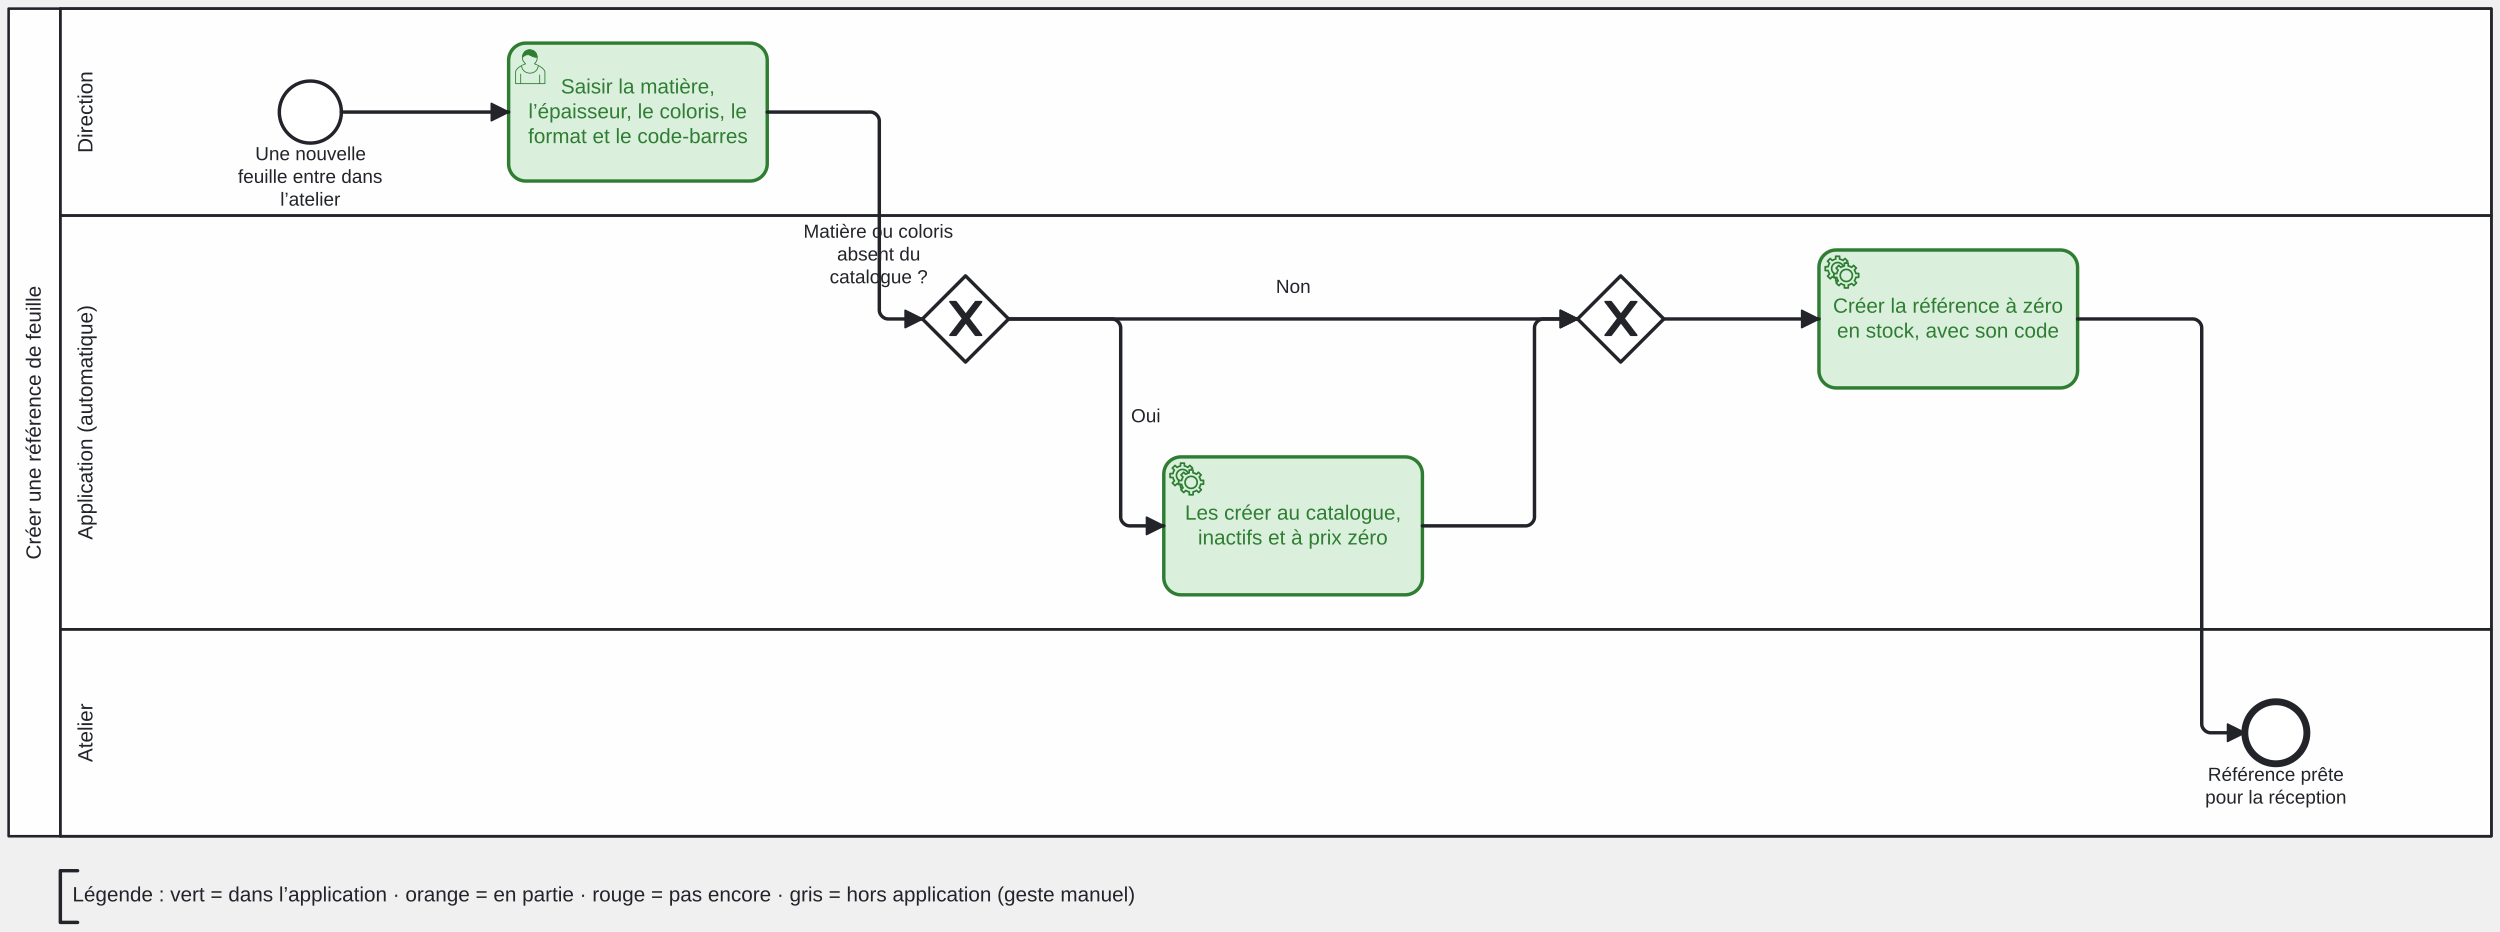
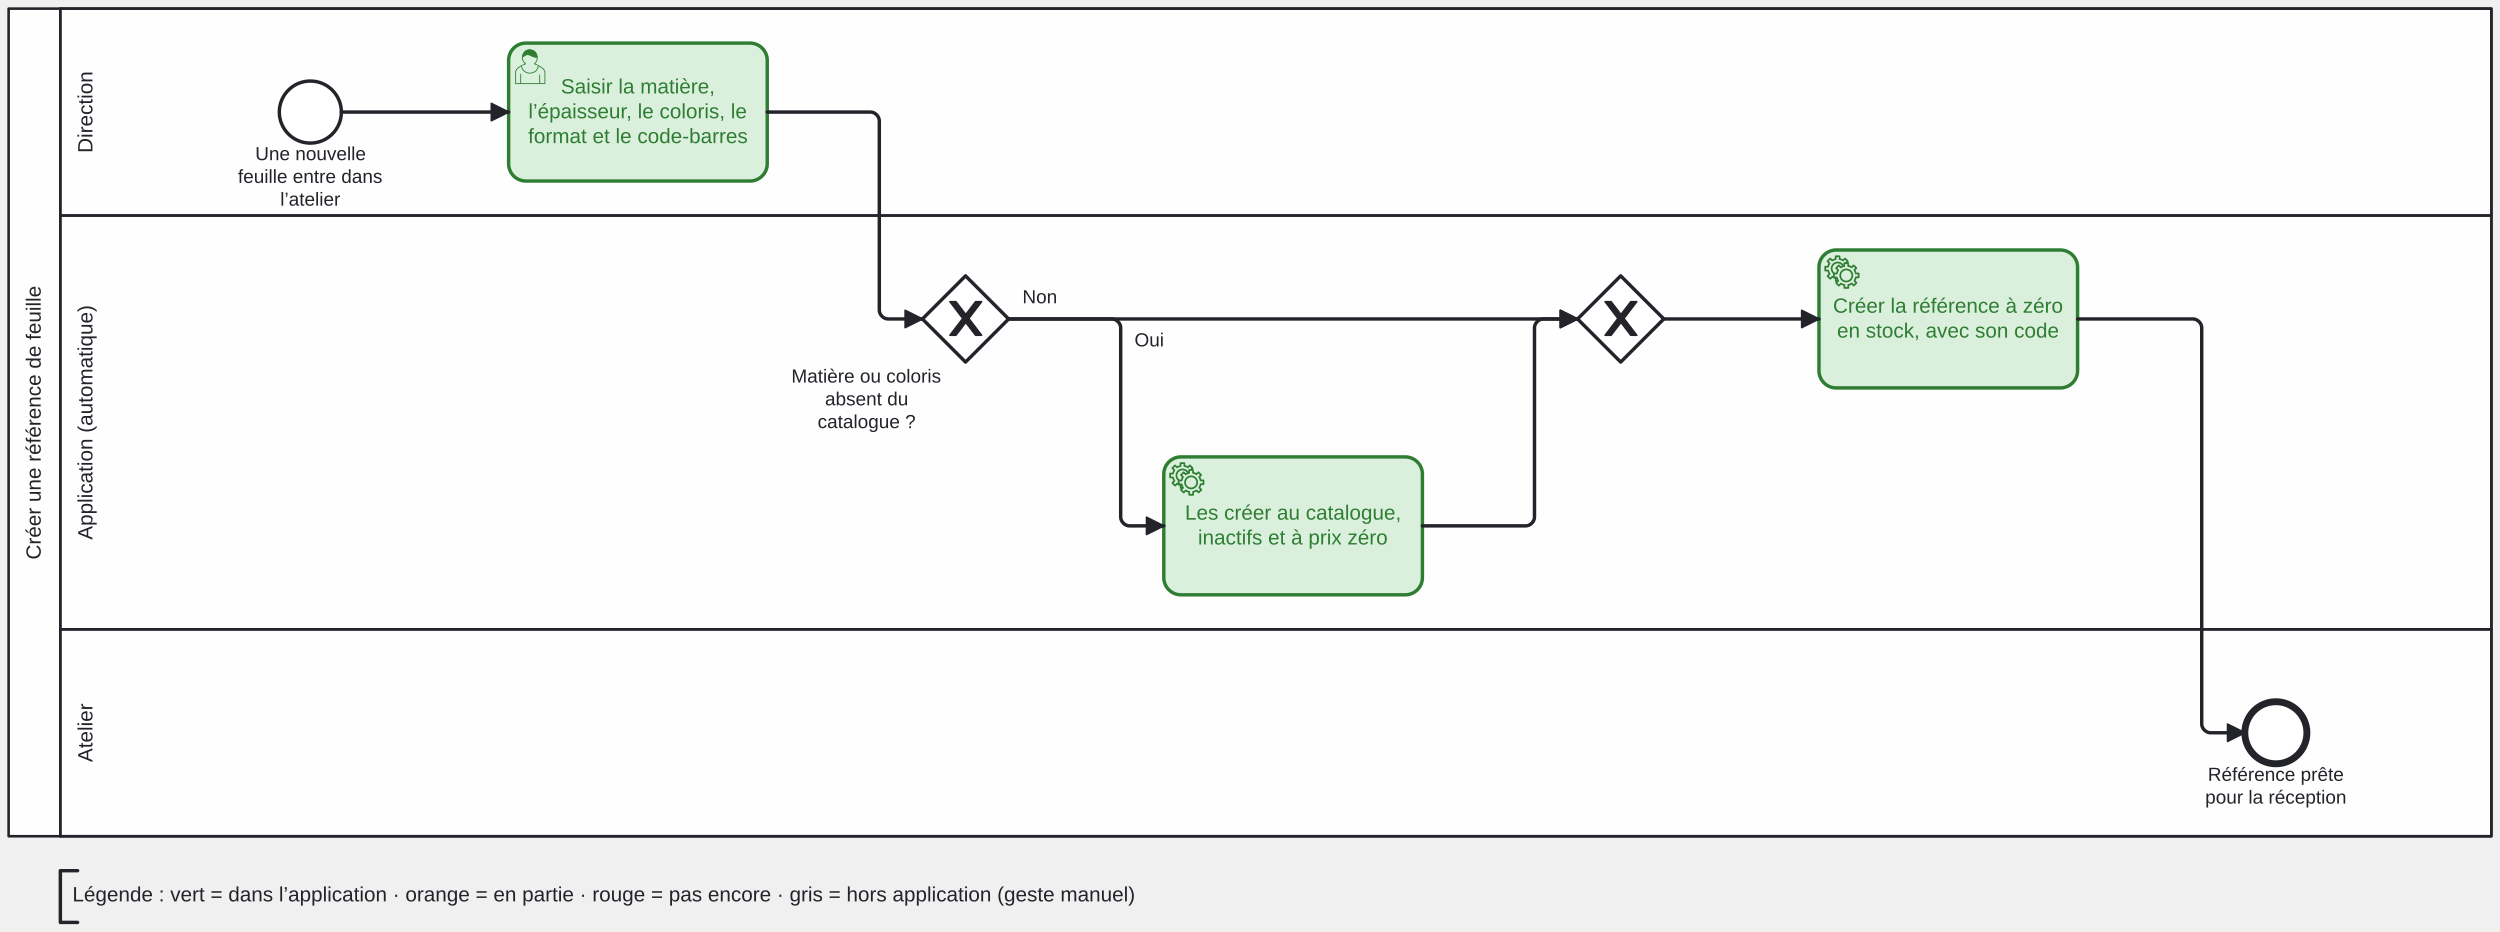
<svg xmlns="http://www.w3.org/2000/svg" width="1450" height="540" viewBox="35 35 1450 540" version="1.1">
  <g class="djs-group">
    <g class="djs-element djs-shape" data-element-id="P15_materiaux_pool" transform="matrix(1 0 0 1 40 40)" style="display: block;">
      <g class="djs-visual">
        <rect x="0" y="0" width="1440" height="480" rx="0" ry="0" style="stroke-linecap: round; stroke-linejoin: round; stroke: rgb(34, 36, 42); stroke-width: 1.5px; fill: white; fill-opacity: 0.95;" />
        <path style="fill: none; stroke-linecap: round; stroke-linejoin: round; stroke: rgb(34, 36, 42); stroke-width: 1.5px;" d="M30,0L30,480" />
        <text lineHeight="1.2" class="djs-label" transform="matrix(-1.83697e-16 -1 1 -1.83697e-16 0 480)" style="font-family: Arial, sans-serif; font-size: 12px; font-weight: normal; fill: rgb(34, 36, 42);">
          <tspan x="160.457" y="18.6">Créer une référence de feuille</tspan>
        </text>
      </g>
      <rect class="djs-hit djs-hit-all" x="0" y="0" width="1440" height="480" style="fill: none; stroke-opacity: 0; stroke: white; stroke-width: 15px;" />
      <rect x="-5" y="-5" rx="4" width="1450" height="490" class="djs-outline" style="fill: none;" />
    </g>
    <g class="djs-children">
      <g class="djs-group">
        <g class="djs-element djs-shape" data-element-id="P15_materiaux_voie_atelier" transform="matrix(1 0 0 1 70 400)" style="display: block;">
          <g class="djs-visual">
            <rect x="0" y="0" width="1410" height="120" rx="0" ry="0" style="stroke-linecap: round; stroke-linejoin: round; stroke: rgb(34, 36, 42); stroke-width: 1.5px; fill: white; fill-opacity: 0.25;" />
            <text lineHeight="1.2" class="djs-label" transform="matrix(-1.83697e-16 -1 1 -1.83697e-16 0 120)" style="font-family: Arial, sans-serif; font-size: 12px; font-weight: normal; fill: rgb(34, 36, 42);">
              <tspan x="42.991" y="18.6">Atelier</tspan>
            </text>
          </g>
          <rect class="djs-hit djs-hit-all" x="0" y="0" width="1410" height="120" style="fill: none; stroke-opacity: 0; stroke: white; stroke-width: 15px;" />
          <rect x="-5" y="-5" rx="4" width="1420" height="130" class="djs-outline" style="fill: none;" />
        </g>
      </g>
      <g class="djs-group">
        <g class="djs-element djs-shape" data-element-id="P15_materiaux_voie_systeme" transform="matrix(1 0 0 1 70 160)" style="display: block;">
          <g class="djs-visual">
            <rect x="0" y="0" width="1410" height="240" rx="0" ry="0" style="stroke-linecap: round; stroke-linejoin: round; stroke: rgb(34, 36, 42); stroke-width: 1.5px; fill: white; fill-opacity: 0.25;" />
            <text lineHeight="1.2" class="djs-label" transform="matrix(-1.83697e-16 -1 1 -1.83697e-16 0 240)" style="font-family: Arial, sans-serif; font-size: 12px; font-weight: normal; fill: rgb(34, 36, 42);">
              <tspan x="51.959" y="18.6">Application (automatique)</tspan>
            </text>
          </g>
          <rect class="djs-hit djs-hit-all" x="0" y="0" width="1410" height="240" style="fill: none; stroke-opacity: 0; stroke: white; stroke-width: 15px;" />
          <rect x="-5" y="-5" rx="4" width="1420" height="250" class="djs-outline" style="fill: none;" />
        </g>
      </g>
      <g class="djs-group">
        <g class="djs-element djs-shape" data-element-id="P15_materiaux_voie_direction" transform="matrix(1 0 0 1 70 40)" style="display: block;">
          <g class="djs-visual">
            <rect x="0" y="0" width="1410" height="120" rx="0" ry="0" style="stroke-linecap: round; stroke-linejoin: round; stroke: rgb(34, 36, 42); stroke-width: 1.5px; fill: white; fill-opacity: 0.25;" />
            <text lineHeight="1.2" class="djs-label" transform="matrix(-1.83697e-16 -1 1 -1.83697e-16 0 120)" style="font-family: Arial, sans-serif; font-size: 12px; font-weight: normal; fill: rgb(34, 36, 42);">
              <tspan x="36.32" y="18.6">Direction</tspan>
            </text>
          </g>
          <rect class="djs-hit djs-hit-all" x="0" y="0" width="1410" height="120" style="fill: none; stroke-opacity: 0; stroke: white; stroke-width: 15px;" />
          <rect x="-5" y="-5" rx="4" width="1420" height="130" class="djs-outline" style="fill: none;" />
        </g>
      </g>
      <g class="djs-group">
        <g class="djs-element djs-shape" data-element-id="P15_materiaux_d" transform="matrix(1 0 0 1 197 82)" style="display: block;">
          <g class="djs-visual">
            <circle cx="18" cy="18" r="18" style="stroke-linecap: round; stroke-linejoin: round; stroke: rgb(34, 36, 42); stroke-width: 2px; fill: white; fill-opacity: 0.95;" />
          </g>
          <rect class="djs-hit djs-hit-all" x="0" y="0" width="36" height="36" style="fill: none; stroke-opacity: 0; stroke: white; stroke-width: 15px;" />
          <circle cx="18" cy="18" r="23" class="djs-outline" style="fill: none;" />
        </g>
      </g>
      <g class="djs-group">
        <g class="djs-element djs-shape" data-element-id="P15_materiaux_d_label" transform="matrix(1 0 0 1 173 118)" style="display: block;">
          <g class="djs-visual">
            <text lineHeight="1.2" class="djs-label" style="font-family: Arial, sans-serif; font-size: 11px; font-weight: normal; fill: rgb(34, 36, 42);">
              <tspan x="10.03" y="9.9">Une nouvelle </tspan>
              <tspan x="0" y="23.1">feuille entre dans </tspan>
              <tspan x="24.547" y="36.3">l’atelier</tspan>
            </text>
          </g>
          <rect class="djs-hit djs-hit-all" x="0" y="0" width="85" height="40" style="fill: none; stroke-opacity: 0; stroke: white; stroke-width: 15px;" />
          <rect x="-5" y="-5" rx="4" width="95" height="50" class="djs-outline" style="fill: none;" />
        </g>
      </g>
      <g class="djs-group">
        <g class="djs-element djs-shape" data-element-id="P15_materiaux_t1" transform="matrix(1 0 0 1 330 60)" style="display: block;">
          <g class="djs-visual">
            <rect x="0" y="0" width="150" height="80" rx="10" ry="10" style="stroke-linecap: round; stroke-linejoin: round; stroke: rgb(46, 125, 50); stroke-width: 2px; fill: rgb(216, 240, 220); fill-opacity: 0.95;" />
            <text lineHeight="1.2" class="djs-label" style="font-family: Arial, sans-serif; font-size: 12px; font-weight: normal; fill: rgb(46, 125, 50);">
              <tspan x="30.312" y="29.2">Saisir la matière, </tspan>
              <tspan x="11.474" y="43.6">l’épaisseur, le coloris, le</tspan>
              <tspan x="11.305" y="58">format et le code-barres</tspan>
            </text>
            <path d="m 15,12 c 0.909,-0.845 1.594,-2.049 1.594,-3.385 0,-2.554 -1.805,-4.622 -4.357,-4.622 -2.552,0 -4.288,2.068 -4.288,4.622 0,1.348 0.974,2.562 1.896,3.405 -0.529,0.187 -5.669,2.097 -5.794,4.756 v 6.718 h 17 v -6.718 c 0,-2.298 -5.528,-4.595 -6.051,-4.776 zm -8,6 l 0,5.5 m 11,0 l 0,-5" style="fill: rgb(216, 240, 220); stroke-linecap: round; stroke-linejoin: round; stroke: rgb(46, 125, 50); stroke-width: 0.5px;" />
            <path d="m 15,12 m 2.162,1.009 c 0,2.447 -2.158,4.431 -4.821,4.431 -2.665,0 -4.822,-1.981 -4.822,-4.431 " style="fill: rgb(216, 240, 220); stroke-linecap: round; stroke-linejoin: round; stroke: rgb(46, 125, 50); stroke-width: 0.5px;" />
            <path d="m 15,12 m -6.9,-3.80 c 0,0 2.251,-2.358 4.274,-1.177 2.024,1.181 4.221,1.537 4.124,0.965 -0.098,-0.57 -0.117,-3.791 -4.191,-4.136 -3.575,0.001 -4.208,3.367 -4.207,4.348 z" style="fill: rgb(46, 125, 50); stroke-linecap: round; stroke-linejoin: round; stroke: rgb(46, 125, 50); stroke-width: 0.5px;" />
          </g>
          <rect class="djs-hit djs-hit-all" x="0" y="0" width="150" height="80" style="fill: none; stroke-opacity: 0; stroke: white; stroke-width: 15px;" />
          <rect x="-5" y="-5" rx="14" width="160" height="90" class="djs-outline" style="fill: none;" />
        </g>
      </g>
      <g class="djs-group">
        <g class="djs-element djs-shape" data-element-id="P15_materiaux_g1" transform="matrix(1 0 0 1 570 195)" style="display: block;">
          <g class="djs-visual">
            <polygon points="25,0 50,25 25,50 0,25" style="stroke-linecap: round; stroke-linejoin: round; stroke: rgb(34, 36, 42); stroke-width: 2px; fill: white; fill-opacity: 0.95;" />
            <path d="m 16,15 7.429,9.714 -7.429,9.714 3.429,0 5.714,-7.464 5.714,7.464 3.429,0 -7.429,-9.714 7.429,-9.714 -3.429,0 -5.714,7.464 -5.714,-7.464 -3.429,0 z" style="fill: rgb(34, 36, 42); stroke-linecap: round; stroke-linejoin: round; stroke: rgb(34, 36, 42); stroke-width: 1px;" />
          </g>
          <rect class="djs-hit djs-hit-all" x="0" y="0" width="50" height="50" style="fill: none; stroke-opacity: 0; stroke: white; stroke-width: 15px;" />
          <rect x="2" y="2" rx="4" width="46" height="46" class="djs-outline" style="transform-box: fill-box; transform: rotate(45deg); transform-origin: center center; fill: none;" />
        </g>
      </g>
      <g class="djs-group">
-         <g class="djs-element djs-shape" data-element-id="P15_materiaux_g1_label" transform="matrix(1 0 0 1 501 163)" style="display: block;">
+         <g class="djs-element djs-shape" data-element-id="P15_materiaux_g1_label" transform="matrix(1 0 0 1 494 247)" style="display: block;">
          <g class="djs-visual">
            <text lineHeight="1.2" class="djs-label" style="font-family: Arial, sans-serif; font-size: 11px; font-weight: normal; fill: rgb(34, 36, 42);">
              <tspan x="0" y="9.9">Matière ou coloris</tspan>
              <tspan x="19.492" y="23.1">absent du </tspan>
              <tspan x="15.211" y="36.3">catalogue ?</tspan>
            </text>
          </g>
          <rect class="djs-hit djs-hit-all" x="0" y="0" width="88" height="40" style="fill: none; stroke-opacity: 0; stroke: white; stroke-width: 15px;" />
          <rect x="-5" y="-5" rx="4" width="98" height="50" class="djs-outline" style="fill: none;" />
        </g>
      </g>
      <g class="djs-group">
        <g class="djs-element djs-shape" data-element-id="P15_materiaux_t2" transform="matrix(1 0 0 1 710 300)" style="display: block;">
          <g class="djs-visual">
            <rect x="0" y="0" width="150" height="80" rx="10" ry="10" style="stroke-linecap: round; stroke-linejoin: round; stroke: rgb(46, 125, 50); stroke-width: 2px; fill: rgb(216, 240, 220); fill-opacity: 0.95;" />
            <text lineHeight="1.2" class="djs-label" style="font-family: Arial, sans-serif; font-size: 12px; font-weight: normal; fill: rgb(46, 125, 50);">
              <tspan x="12.289" y="36.4">Les créer au catalogue, </tspan>
              <tspan x="19.814" y="50.8">inactifs et à prix zéro</tspan>
            </text>
            <circle cx="5" cy="5" r="5" transform="translate(6, 6)" style="stroke-linecap: round; stroke-linejoin: round; stroke: none; stroke-width: 2px; fill: rgb(216, 240, 220);" />
            <path d="m 12,18 v -1.713 c 0.352,-0.07 0.704,-0.178 1.048,-0.321 0.344,-0.145 0.666,-0.321 0.966,-0.521 l 1.194,1.18 1.567,-1.577 -1.195,-1.18 c 0.403,-0.614 0.683,-1.299 0.825,-2.018 l 1.622,-0.01 v -2.22 l -1.637,0.01 c -0.073,-0.352 -0.178,-0.7 -0.324,-1.044 -0.145,-0.344 -0.321,-0.664 -0.523,-0.962 l 1.131,-1.136 -1.583,-1.563 -1.13,1.136 c -0.614,-0.401 -1.303,-0.681 -2.023,-0.822 l 0.009,-1.619 h -2.241 l 0.004,1.631 c -0.354,0.074 -0.705,0.18 -1.05,0.324 -0.344,0.144 -0.665,0.321 -0.964,0.52 l -1.17,-1.158 -1.567,1.579 1.168,1.157 c -0.403,0.613 -0.683,1.298 -0.825,2.017 l -1.659,0.003 v 2.222 l 1.672,-0.006 c 0.073,0.351 0.18,0.702 0.324,1.045 0.145,0.344 0.321,0.664 0.523,0.961 l -1.199,1.197 1.584,1.56 1.196,-1.193 c 0.614,0.403 1.303,0.682 2.023,0.823 l 7.19e-4,1.699 h 2.227 z m 0.221,-3.996 c -1.789,0.75 -3.858,-0.093 -4.61,-1.874 -0.752,-1.783 0.091,-3.846 1.88,-4.596 1.788,-0.749 3.857,0.093 4.609,1.874 0.752,1.782 -0.091,3.846 -1.88,4.596 z" style="fill: rgb(216, 240, 220); stroke-linecap: round; stroke-linejoin: round; stroke: rgb(46, 125, 50); stroke-width: 1px;" />
            <circle cx="5" cy="5" r="5" transform="translate(11, 10)" style="stroke-linecap: round; stroke-linejoin: round; stroke: none; stroke-width: 2px; fill: rgb(216, 240, 220);" />
            <path d="m 17,22 v -1.713 c 0.352,-0.07 0.704,-0.178 1.048,-0.321 0.344,-0.145 0.666,-0.321 0.966,-0.521 l 1.194,1.18 1.567,-1.577 -1.195,-1.18 c 0.403,-0.614 0.683,-1.299 0.825,-2.018 l 1.622,-0.01 v -2.22 l -1.637,0.01 c -0.073,-0.352 -0.178,-0.7 -0.324,-1.044 -0.145,-0.344 -0.321,-0.664 -0.523,-0.962 l 1.131,-1.136 -1.583,-1.563 -1.13,1.136 c -0.614,-0.401 -1.303,-0.681 -2.023,-0.822 l 0.009,-1.619 h -2.241 l 0.004,1.631 c -0.354,0.074 -0.705,0.18 -1.05,0.324 -0.344,0.144 -0.665,0.321 -0.964,0.52 l -1.17,-1.158 -1.567,1.579 1.168,1.157 c -0.403,0.613 -0.683,1.298 -0.825,2.017 l -1.659,0.003 v 2.222 l 1.672,-0.006 c 0.073,0.351 0.18,0.702 0.324,1.045 0.145,0.344 0.321,0.664 0.523,0.961 l -1.199,1.197 1.584,1.56 1.196,-1.193 c 0.614,0.403 1.303,0.682 2.023,0.823 l 7.19e-4,1.699 h 2.227 z m 0.221,-3.996 c -1.789,0.75 -3.858,-0.093 -4.61,-1.874 -0.752,-1.783 0.091,-3.846 1.88,-4.596 1.788,-0.749 3.857,0.093 4.609,1.874 0.752,1.782 -0.091,3.846 -1.88,4.596 z" style="fill: rgb(216, 240, 220); stroke-linecap: round; stroke-linejoin: round; stroke: rgb(46, 125, 50); stroke-width: 1px;" />
          </g>
          <rect class="djs-hit djs-hit-all" x="0" y="0" width="150" height="80" style="fill: none; stroke-opacity: 0; stroke: white; stroke-width: 15px;" />
          <rect x="-5" y="-5" rx="14" width="160" height="90" class="djs-outline" style="fill: none;" />
        </g>
      </g>
      <g class="djs-group">
        <g class="djs-element djs-shape" data-element-id="P15_materiaux_t3" transform="matrix(1 0 0 1 1090 180)" style="display: block;">
          <g class="djs-visual">
            <rect x="0" y="0" width="150" height="80" rx="10" ry="10" style="stroke-linecap: round; stroke-linejoin: round; stroke: rgb(46, 125, 50); stroke-width: 2px; fill: rgb(216, 240, 220); fill-opacity: 0.95;" />
            <text lineHeight="1.2" class="djs-label" style="font-family: Arial, sans-serif; font-size: 12px; font-weight: normal; fill: rgb(46, 125, 50);">
              <tspan x="8.14" y="36.4">Créer la référence à zéro</tspan>
              <tspan x="10.466" y="50.8">en stock, avec son code</tspan>
            </text>
            <circle cx="5" cy="5" r="5" transform="translate(6, 6)" style="stroke-linecap: round; stroke-linejoin: round; stroke: none; stroke-width: 2px; fill: rgb(216, 240, 220);" />
            <path d="m 12,18 v -1.713 c 0.352,-0.07 0.704,-0.178 1.048,-0.321 0.344,-0.145 0.666,-0.321 0.966,-0.521 l 1.194,1.18 1.567,-1.577 -1.195,-1.18 c 0.403,-0.614 0.683,-1.299 0.825,-2.018 l 1.622,-0.01 v -2.22 l -1.637,0.01 c -0.073,-0.352 -0.178,-0.7 -0.324,-1.044 -0.145,-0.344 -0.321,-0.664 -0.523,-0.962 l 1.131,-1.136 -1.583,-1.563 -1.13,1.136 c -0.614,-0.401 -1.303,-0.681 -2.023,-0.822 l 0.009,-1.619 h -2.241 l 0.004,1.631 c -0.354,0.074 -0.705,0.18 -1.05,0.324 -0.344,0.144 -0.665,0.321 -0.964,0.52 l -1.17,-1.158 -1.567,1.579 1.168,1.157 c -0.403,0.613 -0.683,1.298 -0.825,2.017 l -1.659,0.003 v 2.222 l 1.672,-0.006 c 0.073,0.351 0.18,0.702 0.324,1.045 0.145,0.344 0.321,0.664 0.523,0.961 l -1.199,1.197 1.584,1.56 1.196,-1.193 c 0.614,0.403 1.303,0.682 2.023,0.823 l 7.19e-4,1.699 h 2.227 z m 0.221,-3.996 c -1.789,0.75 -3.858,-0.093 -4.61,-1.874 -0.752,-1.783 0.091,-3.846 1.88,-4.596 1.788,-0.749 3.857,0.093 4.609,1.874 0.752,1.782 -0.091,3.846 -1.88,4.596 z" style="fill: rgb(216, 240, 220); stroke-linecap: round; stroke-linejoin: round; stroke: rgb(46, 125, 50); stroke-width: 1px;" />
            <circle cx="5" cy="5" r="5" transform="translate(11, 10)" style="stroke-linecap: round; stroke-linejoin: round; stroke: none; stroke-width: 2px; fill: rgb(216, 240, 220);" />
            <path d="m 17,22 v -1.713 c 0.352,-0.07 0.704,-0.178 1.048,-0.321 0.344,-0.145 0.666,-0.321 0.966,-0.521 l 1.194,1.18 1.567,-1.577 -1.195,-1.18 c 0.403,-0.614 0.683,-1.299 0.825,-2.018 l 1.622,-0.01 v -2.22 l -1.637,0.01 c -0.073,-0.352 -0.178,-0.7 -0.324,-1.044 -0.145,-0.344 -0.321,-0.664 -0.523,-0.962 l 1.131,-1.136 -1.583,-1.563 -1.13,1.136 c -0.614,-0.401 -1.303,-0.681 -2.023,-0.822 l 0.009,-1.619 h -2.241 l 0.004,1.631 c -0.354,0.074 -0.705,0.18 -1.05,0.324 -0.344,0.144 -0.665,0.321 -0.964,0.52 l -1.17,-1.158 -1.567,1.579 1.168,1.157 c -0.403,0.613 -0.683,1.298 -0.825,2.017 l -1.659,0.003 v 2.222 l 1.672,-0.006 c 0.073,0.351 0.18,0.702 0.324,1.045 0.145,0.344 0.321,0.664 0.523,0.961 l -1.199,1.197 1.584,1.56 1.196,-1.193 c 0.614,0.403 1.303,0.682 2.023,0.823 l 7.19e-4,1.699 h 2.227 z m 0.221,-3.996 c -1.789,0.75 -3.858,-0.093 -4.61,-1.874 -0.752,-1.783 0.091,-3.846 1.88,-4.596 1.788,-0.749 3.857,0.093 4.609,1.874 0.752,1.782 -0.091,3.846 -1.88,4.596 z" style="fill: rgb(216, 240, 220); stroke-linecap: round; stroke-linejoin: round; stroke: rgb(46, 125, 50); stroke-width: 1px;" />
          </g>
          <rect class="djs-hit djs-hit-all" x="0" y="0" width="150" height="80" style="fill: none; stroke-opacity: 0; stroke: white; stroke-width: 15px;" />
          <rect x="-5" y="-5" rx="14" width="160" height="90" class="djs-outline" style="fill: none;" />
        </g>
      </g>
      <g class="djs-group">
        <g class="djs-element djs-shape" data-element-id="P15_materiaux_f" transform="matrix(1 0 0 1 1337 442)" style="display: block;">
          <g class="djs-visual">
            <circle cx="18" cy="18" r="18" style="stroke-linecap: round; stroke-linejoin: round; stroke: rgb(34, 36, 42); stroke-width: 4px; fill: white; fill-opacity: 0.95;" />
          </g>
          <rect class="djs-hit djs-hit-all" x="0" y="0" width="36" height="36" style="fill: none; stroke-opacity: 0; stroke: white; stroke-width: 15px;" />
          <circle cx="18" cy="18" r="24" class="djs-outline" style="fill: none;" />
        </g>
      </g>
      <g class="djs-group">
        <g class="djs-element djs-shape" data-element-id="P15_materiaux_f_label" transform="matrix(1 0 0 1 1314 478)" style="display: block;">
          <g class="djs-visual">
            <text lineHeight="1.2" class="djs-label" style="font-family: Arial, sans-serif; font-size: 11px; font-weight: normal; fill: rgb(34, 36, 42);">
              <tspan x="1.531" y="9.9">Référence prête </tspan>
              <tspan x="0" y="23.1">pour la réception</tspan>
            </text>
          </g>
          <rect class="djs-hit djs-hit-all" x="0" y="0" width="82" height="27" style="fill: none; stroke-opacity: 0; stroke: white; stroke-width: 15px;" />
          <rect x="-5" y="-5" rx="4" width="92" height="37" class="djs-outline" style="fill: none;" />
        </g>
      </g>
      <g class="djs-group">
        <g class="djs-element djs-shape" data-element-id="P15_materiaux_gj1" transform="matrix(1 0 0 1 950 195)" style="display: block;">
          <g class="djs-visual">
            <polygon points="25,0 50,25 25,50 0,25" style="stroke-linecap: round; stroke-linejoin: round; stroke: rgb(34, 36, 42); stroke-width: 2px; fill: white; fill-opacity: 0.95;" />
            <path d="m 16,15 7.429,9.714 -7.429,9.714 3.429,0 5.714,-7.464 5.714,7.464 3.429,0 -7.429,-9.714 7.429,-9.714 -3.429,0 -5.714,7.464 -5.714,-7.464 -3.429,0 z" style="fill: rgb(34, 36, 42); stroke-linecap: round; stroke-linejoin: round; stroke: rgb(34, 36, 42); stroke-width: 1px;" />
          </g>
          <rect class="djs-hit djs-hit-all" x="0" y="0" width="50" height="50" style="fill: none; stroke-opacity: 0; stroke: white; stroke-width: 15px;" />
          <rect x="2" y="2" rx="4" width="46" height="46" class="djs-outline" style="transform-box: fill-box; transform: rotate(45deg); transform-origin: center center; fill: none;" />
        </g>
      </g>
      <g class="djs-group">
        <g class="djs-element djs-shape" data-element-id="P15_materiaux_legende" transform="matrix(1 0 0 1 70 540)" style="display: block;">
          <g class="djs-visual">
            <rect x="0" y="0" width="760" height="30" rx="0" ry="0" style="stroke-linecap: round; stroke-linejoin: round; stroke: none; stroke-width: 2px; fill: none;" />
            <path d="m 0, 0 m 10,0 l -10,0 l 0,30 l 10,0" style="fill: none; stroke-linecap: round; stroke-linejoin: round; stroke: rgb(34, 36, 42); stroke-width: 2px;" />
            <text lineHeight="1.2" class="djs-label" style="font-family: Arial, sans-serif; font-size: 12px; font-weight: normal; fill: rgb(34, 36, 42);">
              <tspan x="7" y="17.8">Légende : vert = dans l’application · orange = en partie · rouge = pas encore · gris = hors application (geste manuel)</tspan>
            </text>
          </g>
          <rect class="djs-hit djs-hit-all" x="0" y="0" width="760" height="30" style="fill: none; stroke-opacity: 0; stroke: white; stroke-width: 15px;" />
          <rect x="-5" y="-5" rx="4" width="770" height="40" class="djs-outline" style="fill: none;" />
        </g>
      </g>
      <g class="djs-group">
        <g class="djs-element djs-connection" data-element-id="P15_materiaux_flux1" style="display: block;">
          <g class="djs-visual">
            <defs>
-               <marker id="marker-3txb6vs9rgdauz4noz5lxdm62" viewBox="0 0 20 20" refX="11" refY="10" markerWidth="10" markerHeight="10" orient="auto">
-                 <path d="M 1 5 L 11 10 L 1 15 Z" style="stroke-linecap: round; stroke-linejoin: round; stroke: rgb(34, 36, 42); stroke-width: 1px; fill: rgb(34, 36, 42);" />
-               </marker>
-             </defs>
-             <path data-corner-radius="5" style="fill: none; stroke-linecap: round; stroke-linejoin: round; stroke: rgb(34, 36, 42); stroke-width: 2px; marker-end: url('#marker-3txb6vs9rgdauz4noz5lxdm62');" d="M233,100L330,100" />
+               <marker id="marker-bdte21x2y81of0rsgvrwdfaws" viewBox="0 0 20 20" refX="11" refY="10" markerWidth="10" markerHeight="10" orient="auto">
+                 <path d="M 1 5 L 11 10 L 1 15 Z" style="stroke-linecap: round; stroke-linejoin: round; stroke: rgb(34, 36, 42); stroke-width: 1px; fill: rgb(34, 36, 42);" />
+               </marker>
+             </defs>
+             <path data-corner-radius="5" style="fill: none; stroke-linecap: round; stroke-linejoin: round; stroke: rgb(34, 36, 42); stroke-width: 2px; marker-end: url('#marker-bdte21x2y81of0rsgvrwdfaws');" d="M233,100L330,100" />
          </g>
          <rect x="228" y="95" rx="4" width="107" height="10" class="djs-outline" style="fill: none;" />
          <path d="M233,100L330,100" class="djs-hit djs-hit-stroke" style="fill: none; stroke-opacity: 0; stroke: white; stroke-width: 15px;" />
        </g>
      </g>
      <g class="djs-group">
        <g class="djs-element djs-connection" data-element-id="P15_materiaux_flux2" style="display: block;">
          <g class="djs-visual">
            <defs>
-               <marker id="marker-9mvxfw4099qt3yx598jydczmj" viewBox="0 0 20 20" refX="11" refY="10" markerWidth="10" markerHeight="10" orient="auto">
-                 <path d="M 1 5 L 11 10 L 1 15 Z" style="stroke-linecap: round; stroke-linejoin: round; stroke: rgb(34, 36, 42); stroke-width: 1px; fill: rgb(34, 36, 42);" />
-               </marker>
-             </defs>
-             <path data-corner-radius="5" style="fill: none; stroke-linecap: round; stroke-linejoin: round; stroke: rgb(34, 36, 42); stroke-width: 2px; marker-end: url('#marker-9mvxfw4099qt3yx598jydczmj');" d="M480,100L540,100C542.5,100,545,102.5,545,105L545,215C545,217.5,547.5,220,550,220L570,220" />
+               <marker id="marker-aln6nwyt5io7j5yvy9ywkjem2" viewBox="0 0 20 20" refX="11" refY="10" markerWidth="10" markerHeight="10" orient="auto">
+                 <path d="M 1 5 L 11 10 L 1 15 Z" style="stroke-linecap: round; stroke-linejoin: round; stroke: rgb(34, 36, 42); stroke-width: 1px; fill: rgb(34, 36, 42);" />
+               </marker>
+             </defs>
+             <path data-corner-radius="5" style="fill: none; stroke-linecap: round; stroke-linejoin: round; stroke: rgb(34, 36, 42); stroke-width: 2px; marker-end: url('#marker-aln6nwyt5io7j5yvy9ywkjem2');" d="M480,100L540,100C542.5,100,545,102.5,545,105L545,215C545,217.5,547.5,220,550,220L570,220" />
          </g>
          <rect x="475" y="95" rx="4" width="100" height="130" class="djs-outline" style="fill: none;" />
          <path d="M480,100L545,100L545,220L570,220" class="djs-hit djs-hit-stroke" style="fill: none; stroke-opacity: 0; stroke: white; stroke-width: 15px;" />
        </g>
      </g>
      <g class="djs-group">
        <g class="djs-element djs-connection" data-element-id="P15_materiaux_flux3" style="display: block;">
          <g class="djs-visual">
            <defs>
-               <marker id="marker-1p5elqsqiu3cms3iqciqr730h" viewBox="0 0 20 20" refX="11" refY="10" markerWidth="10" markerHeight="10" orient="auto">
-                 <path d="M 1 5 L 11 10 L 1 15 Z" style="stroke-linecap: round; stroke-linejoin: round; stroke: rgb(34, 36, 42); stroke-width: 1px; fill: rgb(34, 36, 42);" />
-               </marker>
-             </defs>
-             <path data-corner-radius="5" style="fill: none; stroke-linecap: round; stroke-linejoin: round; stroke: rgb(34, 36, 42); stroke-width: 2px; marker-end: url('#marker-1p5elqsqiu3cms3iqciqr730h');" d="M620,220L680,220C682.5,220,685,222.5,685,225L685,335C685,337.5,687.5,340,690,340L710,340" />
+               <marker id="marker-5x0iqcdbnwggi2b24hnq4k73j" viewBox="0 0 20 20" refX="11" refY="10" markerWidth="10" markerHeight="10" orient="auto">
+                 <path d="M 1 5 L 11 10 L 1 15 Z" style="stroke-linecap: round; stroke-linejoin: round; stroke: rgb(34, 36, 42); stroke-width: 1px; fill: rgb(34, 36, 42);" />
+               </marker>
+             </defs>
+             <path data-corner-radius="5" style="fill: none; stroke-linecap: round; stroke-linejoin: round; stroke: rgb(34, 36, 42); stroke-width: 2px; marker-end: url('#marker-5x0iqcdbnwggi2b24hnq4k73j');" d="M620,220L680,220C682.5,220,685,222.5,685,225L685,335C685,337.5,687.5,340,690,340L710,340" />
          </g>
          <rect x="615" y="215" rx="4" width="100" height="130" class="djs-outline" style="fill: none;" />
          <path d="M620,220L685,220L685,340L710,340" class="djs-hit djs-hit-stroke" style="fill: none; stroke-opacity: 0; stroke: white; stroke-width: 15px;" />
        </g>
      </g>
      <g class="djs-group">
-         <g class="djs-element djs-shape" data-element-id="P15_materiaux_flux3_label" transform="matrix(1 0 0 1 691 270)" style="display: block;">
+         <g class="djs-element djs-shape" data-element-id="P15_materiaux_flux3_label" transform="matrix(1 0 0 1 693 226)" style="display: block;">
          <g class="djs-visual">
            <text lineHeight="1.2" class="djs-label" style="font-family: Arial, sans-serif; font-size: 11px; font-weight: normal; fill: rgb(34, 36, 42);">
              <tspan x="0" y="9.9">Oui</tspan>
            </text>
          </g>
          <rect class="djs-hit djs-hit-all" x="0" y="0" width="18" height="14" style="fill: none; stroke-opacity: 0; stroke: white; stroke-width: 15px;" />
          <rect x="-5" y="-5" rx="4" width="28" height="24" class="djs-outline" style="fill: none;" />
        </g>
      </g>
      <g class="djs-group">
        <g class="djs-element djs-connection" data-element-id="P15_materiaux_flux4" style="display: block;">
          <g class="djs-visual">
            <defs>
-               <marker id="marker-cuztc50gapeehwrxxk3yipyyk" viewBox="0 0 20 20" refX="11" refY="10" markerWidth="10" markerHeight="10" orient="auto">
-                 <path d="M 1 5 L 11 10 L 1 15 Z" style="stroke-linecap: round; stroke-linejoin: round; stroke: rgb(34, 36, 42); stroke-width: 1px; fill: rgb(34, 36, 42);" />
-               </marker>
-             </defs>
-             <path data-corner-radius="5" style="fill: none; stroke-linecap: round; stroke-linejoin: round; stroke: rgb(34, 36, 42); stroke-width: 2px; marker-end: url('#marker-cuztc50gapeehwrxxk3yipyyk');" d="M620,220L950,220" />
+               <marker id="marker-5sohljwulx0a3vc9jc4va9v61" viewBox="0 0 20 20" refX="11" refY="10" markerWidth="10" markerHeight="10" orient="auto">
+                 <path d="M 1 5 L 11 10 L 1 15 Z" style="stroke-linecap: round; stroke-linejoin: round; stroke: rgb(34, 36, 42); stroke-width: 1px; fill: rgb(34, 36, 42);" />
+               </marker>
+             </defs>
+             <path data-corner-radius="5" style="fill: none; stroke-linecap: round; stroke-linejoin: round; stroke: rgb(34, 36, 42); stroke-width: 2px; marker-end: url('#marker-5sohljwulx0a3vc9jc4va9v61');" d="M620,220L950,220" />
          </g>
          <rect x="615" y="215" rx="4" width="340" height="10" class="djs-outline" style="fill: none;" />
          <path d="M620,220L950,220" class="djs-hit djs-hit-stroke" style="fill: none; stroke-opacity: 0; stroke: white; stroke-width: 15px;" />
        </g>
      </g>
      <g class="djs-group">
-         <g class="djs-element djs-shape" data-element-id="P15_materiaux_flux4_label" transform="matrix(1 0 0 1 775 195)" style="display: block;">
+         <g class="djs-element djs-shape" data-element-id="P15_materiaux_flux4_label" transform="matrix(1 0 0 1 628 201)" style="display: block;">
          <g class="djs-visual">
            <text lineHeight="1.2" class="djs-label" style="font-family: Arial, sans-serif; font-size: 11px; font-weight: normal; fill: rgb(34, 36, 42);">
              <tspan x="0" y="9.9">Non</tspan>
            </text>
          </g>
          <rect class="djs-hit djs-hit-all" x="0" y="0" width="21" height="14" style="fill: none; stroke-opacity: 0; stroke: white; stroke-width: 15px;" />
          <rect x="-5" y="-5" rx="4" width="31" height="24" class="djs-outline" style="fill: none;" />
        </g>
      </g>
      <g class="djs-group">
        <g class="djs-element djs-connection" data-element-id="P15_materiaux_flux5" style="display: block;">
          <g class="djs-visual">
            <defs>
-               <marker id="marker-21sdgzivtp1toanhrfxfj1rxi" viewBox="0 0 20 20" refX="11" refY="10" markerWidth="10" markerHeight="10" orient="auto">
-                 <path d="M 1 5 L 11 10 L 1 15 Z" style="stroke-linecap: round; stroke-linejoin: round; stroke: rgb(34, 36, 42); stroke-width: 1px; fill: rgb(34, 36, 42);" />
-               </marker>
-             </defs>
-             <path data-corner-radius="5" style="fill: none; stroke-linecap: round; stroke-linejoin: round; stroke: rgb(34, 36, 42); stroke-width: 2px; marker-end: url('#marker-21sdgzivtp1toanhrfxfj1rxi');" d="M860,340L920,340C922.5,340,925,337.5,925,335L925,225C925,222.5,927.5,220,930,220L950,220" />
+               <marker id="marker-by8gce6mvtr790ccmthf9tboc" viewBox="0 0 20 20" refX="11" refY="10" markerWidth="10" markerHeight="10" orient="auto">
+                 <path d="M 1 5 L 11 10 L 1 15 Z" style="stroke-linecap: round; stroke-linejoin: round; stroke: rgb(34, 36, 42); stroke-width: 1px; fill: rgb(34, 36, 42);" />
+               </marker>
+             </defs>
+             <path data-corner-radius="5" style="fill: none; stroke-linecap: round; stroke-linejoin: round; stroke: rgb(34, 36, 42); stroke-width: 2px; marker-end: url('#marker-by8gce6mvtr790ccmthf9tboc');" d="M860,340L920,340C922.5,340,925,337.5,925,335L925,225C925,222.5,927.5,220,930,220L950,220" />
          </g>
          <rect x="855" y="215" rx="4" width="100" height="130" class="djs-outline" style="fill: none;" />
          <path d="M860,340L925,340L925,220L950,220" class="djs-hit djs-hit-stroke" style="fill: none; stroke-opacity: 0; stroke: white; stroke-width: 15px;" />
        </g>
      </g>
      <g class="djs-group">
        <g class="djs-element djs-connection" data-element-id="P15_materiaux_flux6" style="display: block;">
          <g class="djs-visual">
            <defs>
-               <marker id="marker-4zicy0sdhvvfwcor2trpsb5u7" viewBox="0 0 20 20" refX="11" refY="10" markerWidth="10" markerHeight="10" orient="auto">
-                 <path d="M 1 5 L 11 10 L 1 15 Z" style="stroke-linecap: round; stroke-linejoin: round; stroke: rgb(34, 36, 42); stroke-width: 1px; fill: rgb(34, 36, 42);" />
-               </marker>
-             </defs>
-             <path data-corner-radius="5" style="fill: none; stroke-linecap: round; stroke-linejoin: round; stroke: rgb(34, 36, 42); stroke-width: 2px; marker-end: url('#marker-4zicy0sdhvvfwcor2trpsb5u7');" d="M1240,220L1307,220C1309.5,220,1312,222.5,1312,225L1312,455C1312,457.5,1314.5,460,1317,460L1337,460" />
+               <marker id="marker-4bg50knrztiu2b43rnqx9ct5q" viewBox="0 0 20 20" refX="11" refY="10" markerWidth="10" markerHeight="10" orient="auto">
+                 <path d="M 1 5 L 11 10 L 1 15 Z" style="stroke-linecap: round; stroke-linejoin: round; stroke: rgb(34, 36, 42); stroke-width: 1px; fill: rgb(34, 36, 42);" />
+               </marker>
+             </defs>
+             <path data-corner-radius="5" style="fill: none; stroke-linecap: round; stroke-linejoin: round; stroke: rgb(34, 36, 42); stroke-width: 2px; marker-end: url('#marker-4bg50knrztiu2b43rnqx9ct5q');" d="M1240,220L1307,220C1309.5,220,1312,222.5,1312,225L1312,455C1312,457.5,1314.5,460,1317,460L1337,460" />
          </g>
          <rect x="1235" y="215" rx="4" width="107" height="250" class="djs-outline" style="fill: none;" />
          <path d="M1240,220L1312,220L1312,460L1337,460" class="djs-hit djs-hit-stroke" style="fill: none; stroke-opacity: 0; stroke: white; stroke-width: 15px;" />
        </g>
      </g>
      <g class="djs-group">
        <g class="djs-element djs-connection" data-element-id="P15_materiaux_flux7" style="display: block;">
          <g class="djs-visual">
            <defs>
-               <marker id="marker-712pbsv90410n0dgw0vlo3v03" viewBox="0 0 20 20" refX="11" refY="10" markerWidth="10" markerHeight="10" orient="auto">
-                 <path d="M 1 5 L 11 10 L 1 15 Z" style="stroke-linecap: round; stroke-linejoin: round; stroke: rgb(34, 36, 42); stroke-width: 1px; fill: rgb(34, 36, 42);" />
-               </marker>
-             </defs>
-             <path data-corner-radius="5" style="fill: none; stroke-linecap: round; stroke-linejoin: round; stroke: rgb(34, 36, 42); stroke-width: 2px; marker-end: url('#marker-712pbsv90410n0dgw0vlo3v03');" d="M1000,220L1090,220" />
+               <marker id="marker-599m35fm5xy1k1ki03dfka32h" viewBox="0 0 20 20" refX="11" refY="10" markerWidth="10" markerHeight="10" orient="auto">
+                 <path d="M 1 5 L 11 10 L 1 15 Z" style="stroke-linecap: round; stroke-linejoin: round; stroke: rgb(34, 36, 42); stroke-width: 1px; fill: rgb(34, 36, 42);" />
+               </marker>
+             </defs>
+             <path data-corner-radius="5" style="fill: none; stroke-linecap: round; stroke-linejoin: round; stroke: rgb(34, 36, 42); stroke-width: 2px; marker-end: url('#marker-599m35fm5xy1k1ki03dfka32h');" d="M1000,220L1090,220" />
          </g>
          <rect x="995" y="215" rx="4" width="100" height="10" class="djs-outline" style="fill: none;" />
          <path d="M1000,220L1090,220" class="djs-hit djs-hit-stroke" style="fill: none; stroke-opacity: 0; stroke: white; stroke-width: 15px;" />
        </g>
      </g>
    </g>
  </g>
</svg>
